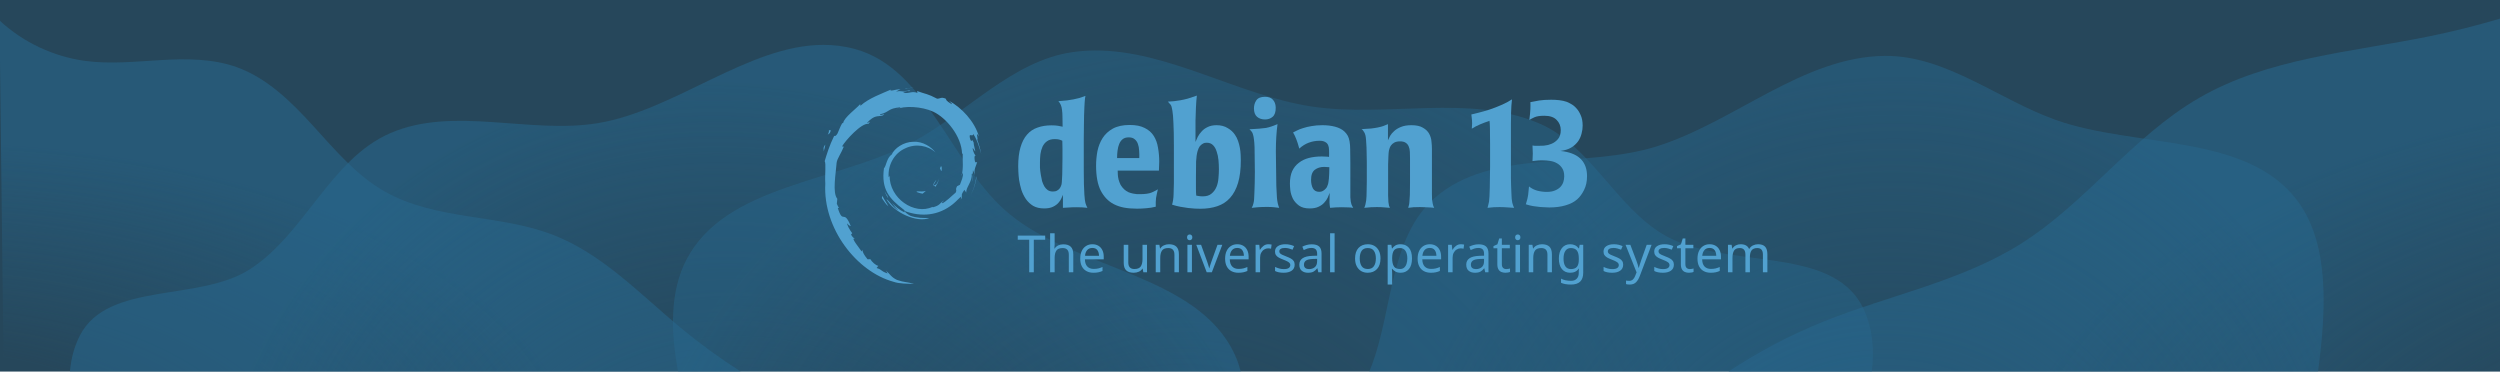
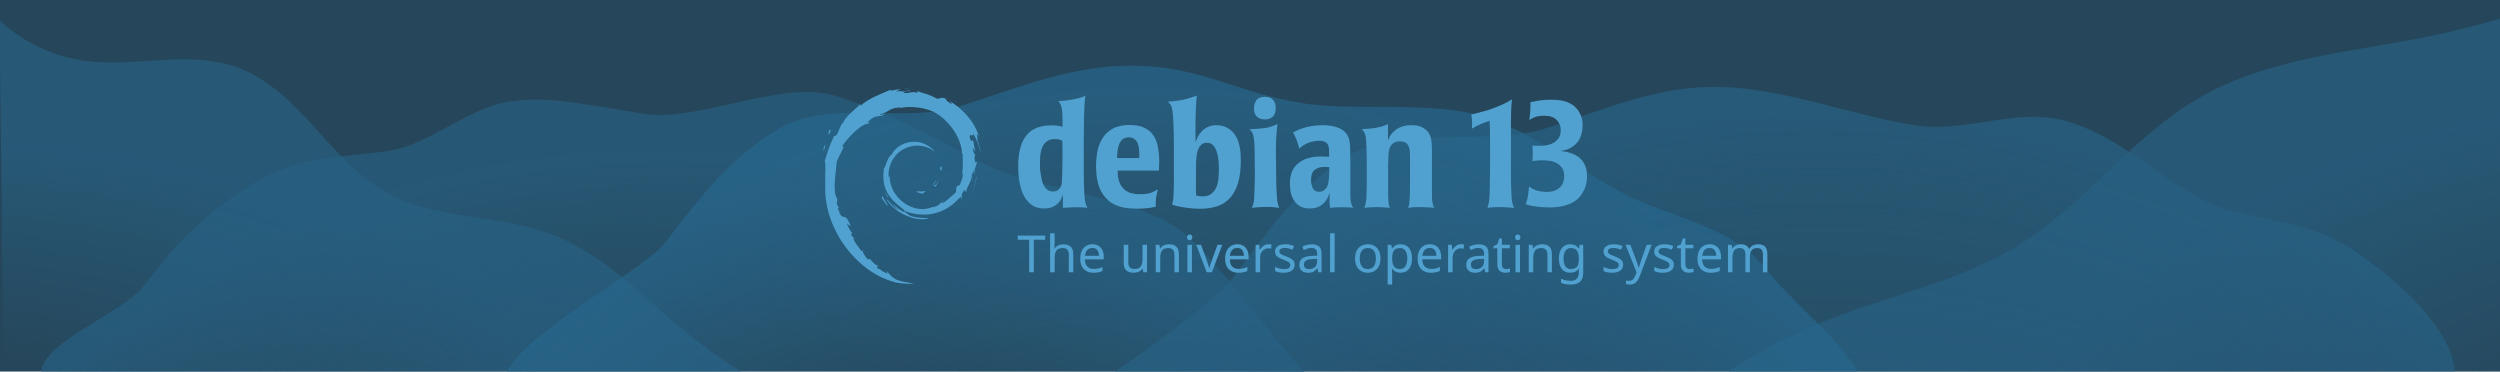
<svg xmlns="http://www.w3.org/2000/svg" xmlns:xlink="http://www.w3.org/1999/xlink" width="800" height="118.9" viewBox="0 0 211.667 31.459" version="1.1" id="svg5">
  <defs id="defs2">
-     <linearGradient id="linearGradient28982">
-       <stop style="stop-color:#27678d;stop-opacity:0;" offset="0.433" id="stop28978" />
-       <stop style="stop-color:#27678d;stop-opacity:1;" offset="1" id="stop28980" />
+     <linearGradient id="linearGradient1163">
+       <stop style="stop-color:#276082;stop-opacity:0;" offset="0.789" id="stop1161" />
+       <stop style="stop-color:#276082;stop-opacity:1;" offset="1" id="stop1159" />
    </linearGradient>
-     <linearGradient id="linearGradient28937">
-       <stop style="stop-color:#27678d;stop-opacity:0;" offset="0.232" id="stop28935" />
-       <stop style="stop-color:#27678d;stop-opacity:1;" offset="1" id="stop28933" />
+     <linearGradient id="linearGradient1153">
+       <stop style="stop-color:#276082;stop-opacity:0;" offset="0.611" id="stop1151" />
+       <stop style="stop-color:#276082;stop-opacity:1;" offset="1" id="stop1149" />
+     </linearGradient>
+     <linearGradient id="linearGradient1070">
+       <stop style="stop-color:#27678d;stop-opacity:0;" offset="0.673" id="stop1068" />
+       <stop style="stop-color:#27678d;stop-opacity:1;" offset="1" id="stop1066" />
    </linearGradient>
    <rect x="-43.098" y="-305.288" width="1126.576" height="110.214" id="rect24844" />
    <radialGradient xlink:href="#linearGradient3744" id="radialGradient3746" cx="2002.596" cy="1425.461" fx="2002.596" fy="1425.461" r="513.49" gradientTransform="matrix(3.6027848e-4,-0.06953806,0.1260322,3.3077832e-4,53.91685,182.1779)" gradientUnits="userSpaceOnUse" />
    <linearGradient id="linearGradient3744">
      <stop style="stop-color:#276082;stop-opacity:0;" offset="0.371" id="stop3742" />
      <stop style="stop-color:#276082;stop-opacity:1;" offset="1" id="stop3740" />
    </linearGradient>
    <radialGradient xlink:href="#linearGradient3744" id="radialGradient3746-1" cx="2002.596" cy="1425.461" fx="2002.596" fy="1425.461" r="513.49" gradientTransform="matrix(-3.0892594e-4,-0.0551503,-0.1080681,2.6233871e-4,148.5222,150.3879)" gradientUnits="userSpaceOnUse" />
-     <radialGradient xlink:href="#linearGradient28982" id="radialGradient28939" cx="61.923" cy="49.382" fx="61.923" fy="49.382" r="43.943" gradientTransform="matrix(0.5794151,-0.8150326,0.8979748,0.6383796,-15.7141,71.29688)" gradientUnits="userSpaceOnUse" />
-     <radialGradient xlink:href="#linearGradient28937" id="radialGradient28939-2" cx="61.923" cy="49.382" fx="61.923" fy="49.382" r="43.943" gradientTransform="matrix(-0.5794151,-0.8150326,-0.8979748,0.6383796,178.6398,67.87651)" gradientUnits="userSpaceOnUse" />
-     <radialGradient xlink:href="#linearGradient28937" id="radialGradient28939-2-7" cx="61.923" cy="49.382" fx="61.923" fy="49.382" r="43.943" gradientTransform="matrix(0.451166,-0.8924401,0.8497058,0.429562,88.99465,83.93942)" gradientUnits="userSpaceOnUse" />
+     <radialGradient xlink:href="#linearGradient1070" id="radialGradient1146" gradientUnits="userSpaceOnUse" gradientTransform="matrix(1.178463,-1.134409,1.183291,1.229244,18.1901,-35.61828)" cx="-16.276" cy="86.17" fx="-16.276" fy="86.17" r="48.74" />
+     <radialGradient xlink:href="#linearGradient1153" id="radialGradient1155" cx="148.592" cy="163.661" fx="148.592" fy="163.661" r="58.742" gradientTransform="matrix(0.8530812,-1.00604,1.103658,0.935857,-146.4901,86.71737)" gradientUnits="userSpaceOnUse" />
+     <radialGradient xlink:href="#linearGradient1163" id="radialGradient1165" cx="57.145" cy="165.314" fx="57.145" fy="165.314" r="57.339" gradientTransform="matrix(0.9543641,-0.9827105,1.089691,1.058259,-169.9396,-23.32075)" gradientUnits="userSpaceOnUse" />
  </defs>
  <g id="layer1" style="display:inline">
    <path id="rect2322" style="display:inline;fill:#26475b;fill-opacity:1;fill-rule:evenodd;stroke-width:0.266" d="M 0,0 V 31.459 H 211.667 V 0 Z" />
    <path id="path1990" style="display:inline;opacity:0.717;fill:url(#radialGradient3746);fill-opacity:1;stroke-width:0.536" d="m 211.667,1.578 c -1.957,0.581 -3.939,1.079 -5.939,1.487 -6.647,1.356 -13.683,1.834 -19.554,5.233 -5.629,3.26 -9.562,8.872 -15.068,12.337 -5.09,3.202 -11.166,4.357 -16.744,6.603 -2.808,1.131 -5.497,2.551 -8.021,4.221 h 65.326 z" />
    <path id="path1990-2" style="display:inline;opacity:0.717;fill:url(#radialGradient3746-1);fill-opacity:1;stroke-width:0.442" d="M 0,1.769 V 5.137 L 0.307,31.459 H 62.715 C 60.949,30.333 59.253,29.098 57.641,27.762 54.197,24.905 51.02,21.518 46.85,19.896 44.554,19.003 42.081,18.699 39.648,18.315 37.215,17.931 34.746,17.442 32.602,16.23 30.202,14.873 28.383,12.712 26.527,10.673 24.67,8.634 22.633,6.613 20.037,5.685 18.01,4.96 15.801,4.962 13.652,5.085 11.504,5.209 9.34,5.443 7.207,5.156 4.535,4.795 1.983,3.596 0,1.769 Z" />
-     <path id="path28930" style="display:inline;opacity:0.563;fill:url(#radialGradient28939);fill-opacity:1;stroke-width:3.592" d="M 69.694,3.799 C 63.362,3.815 57.149,9.343 50.624,10.425 44.833,11.384 38.419,8.942 33.034,11.277 27.972,13.473 25.795,19.82 21.151,22.8 16.823,25.577 9.128,23.822 6.772,28.393 6.278,29.352 6.014,30.384 5.921,31.459 H 105.044 c -0.123,-0.496 -0.285,-0.98 -0.502,-1.447 C 101.388,23.214 91.252,22.879 85.465,18.118 80.545,14.072 78.556,5.854 72.417,4.158 71.506,3.906 70.599,3.796 69.694,3.799 Z" />
-     <path id="path28930-9" style="display:inline;opacity:0.472;fill:url(#radialGradient28939-2);fill-opacity:1;stroke-width:3.592" d="m 92.707,4.275 c -0.639,0.003 -1.28,0.049 -1.924,0.143 -5.097,0.744 -8.932,5.134 -13.463,7.585 -6.338,3.428 -15.846,3.572 -19.187,9.956 -1.416,2.705 -1.36,6.065 -0.721,9.5 H 158.478 c 0.233,-1.935 0.054,-3.795 -0.77,-5.446 -2.68,-5.372 -11.768,-3.091 -16.916,-6.179 -4.023,-2.413 -6.167,-7.553 -10.484,-9.389 C 124.396,7.931 117.44,9.972 111.086,9.022 104.866,8.092 98.885,4.242 92.707,4.275 Z" />
-     <path id="path28930-9-1" style="display:inline;opacity:0.496;fill:url(#radialGradient28939-2-7);fill-opacity:1;stroke-width:3.592" d="m 159.589,4.731 c -6.939,0.065 -12.73,5.602 -19.354,7.672 -6.132,1.916 -13.943,0.127 -18.774,4.363 -3.768,3.305 -3.549,9.374 -5.284,14.076 -0.076,0.206 -0.163,0.411 -0.245,0.617 h 80.326 c 0.698,-5.187 0.99,-10.765 -1.71,-14.418 -4.283,-5.794 -13.701,-4.474 -20.49,-6.886 -4.853,-1.725 -9.318,-5.472 -14.469,-5.424 z" />
+     <path id="path944" style="opacity:0.697;fill:url(#radialGradient1165);fill-opacity:1;stroke-width:1.926" d="m 33.907,12.565 c -3.293,0.851 -8.065,0.186 -12.676,3.112 -4.244,2.694 -6.232,4.874 -9.093,8.558 -1.765,2.273 -8.379,4.645 -8.662,7.224 L 110.852,31.94 c -2.792,-2.871 -8.088,-10.328 -10.786,-12.345 C 95.955,16.521 87.276,16.013 83.208,13.82 79.232,11.678 74.913,9.394 70.591,8.084 66.25,6.768 59.078,10.338 54.595,9.649 49.159,8.813 45.855,7.965 42.452,8.734 39.838,9.324 36.32,11.942 33.907,12.565 Z" />
+     <path id="path1142" style="opacity:0.737;fill:url(#radialGradient1155);fill-opacity:1;stroke-width:1.926" d="m 145.622,7.36 c -5.256,-0.116 -9.602,1.85 -14.606,3.466 -5.197,1.678 -12.539,-0.399 -17.149,2.527 -4.244,2.694 -6.637,6.491 -9.498,10.175 -1.191,1.533 -5.962,5.262 -9.974,7.931 H 207.844 c -0.365,-3.883 -4.977,-7.653 -7.643,-9.637 -5.186,-3.86 -9.778,-2.774 -13.846,-4.967 -3.976,-2.142 -6.903,-5.235 -11.225,-6.545 -4.341,-1.316 -8.501,0.986 -12.984,0.296 -5.436,-0.836 -11.025,-3.124 -16.523,-3.246 z" />
+     <path id="path1140" style="display:inline;opacity:0.703;fill:url(#radialGradient1146);fill-opacity:1;stroke-width:1.926" d="M 96.272,5.564 C 91.016,5.448 86.48,7.321 81.477,8.937 c -5.197,1.678 -11.272,-0.749 -15.882,2.178 -4.244,2.694 -6.46,5.8 -9.321,9.484 -1.673,2.154 -11.626,7.456 -13.351,10.86 H 157.283 C 155.445,28.353 151.673,25.551 149.465,22.722 146.622,19.078 141.293,18.452 137.225,16.259 133.249,14.117 129.808,11.152 125.486,9.842 121.145,8.526 114.857,9.444 110.374,8.755 104.938,7.918 101.771,5.686 96.272,5.564 Z" />
  </g>
  <g id="g28675" transform="translate(45.06328,-2.359595)" style="display:inline">
-     <text xml:space="preserve" transform="matrix(0.1808537,0,0,0.1808537,48.85828,76.51912)" id="text24842" style="font-style:normal;font-variant:normal;font-weight:normal;font-stretch:normal;font-size:24px;font-family:Poppl-Laudatio;-inkscape-font-specification:'Poppl-Laudatio, Normal';font-variant-ligatures:normal;font-variant-caps:normal;font-variant-numeric:normal;font-variant-east-asian:normal;white-space:pre;shape-inside:url(#rect24844);opacity:1;fill:#51a1d0;fill-opacity:1;stroke-width:7.281">
-       <tspan x="-43.098" y="-282.6" id="tspan29098">The universal operating system</tspan>
+     <text xml:space="preserve" transform="matrix(0.1808537,0,0,0.1808537,48.85828,76.51912)" id="text24842" style="font-style:normal;font-variant:normal;font-weight:normal;font-stretch:normal;font-size:24px;font-family:Poppl-Laudatio;-inkscape-font-specification:'Poppl-Laudatio, Normal';font-variant-ligatures:normal;font-variant-caps:normal;font-variant-numeric:normal;font-variant-east-asian:normal;white-space:pre;shape-inside:url(#rect24844);display:inline;opacity:1;fill:#51a1d0;fill-opacity:1;stroke-width:7.281">
+       <tspan x="-43.098" y="-282.6" id="tspan1431">The universal operating system</tspan>
    </text>
    <g id="layer6" style="display:inline" transform="matrix(0.1509949,0,0,0.1509949,-161.7352,-79.56481)">
      <g id="g880001" style="display:inline;fill:#51a1d0;fill-opacity:1" transform="matrix(1.014472,0,0,1.014472,1234.571,591.7271)">
        <path fill="#51a1d0" d="m 51.986,57.297 c -1.797,0.025 0.34,0.926 2.686,1.287 0.648,-0.506 1.236,-1.018 1.76,-1.516 -1.461,0.358 -2.948,0.366 -4.446,0.229" id="path879977" style="fill:#51a1d0;fill-opacity:1" />
        <path fill="#51a1d0" d="m 61.631,54.893 c 1.07,-1.477 1.85,-3.094 2.125,-4.766 -0.24,1.192 -0.887,2.221 -1.496,3.307 -3.359,2.115 -0.316,-1.256 -0.002,-2.537 -3.612,4.546 -0.496,2.726 -0.627,3.996" id="path879979" style="fill:#51a1d0;fill-opacity:1" />
        <path fill="#51a1d0" d="m 65.191,45.629 c 0.217,-3.236 -0.637,-2.213 -0.924,-0.978 0.335,0.174 0.6,2.281 0.924,0.978" id="path879981" style="fill:#51a1d0;fill-opacity:1" />
        <path fill="#51a1d0" d="m 45.172,1.399 c 0.959,0.172 2.072,0.304 1.916,0.533 1.049,-0.23 1.287,-0.442 -1.916,-0.533" id="path879983" style="fill:#51a1d0;fill-opacity:1" />
        <path fill="#51a1d0" d="M 47.088,1.932 46.41,2.072 47.041,2.016 47.088,1.932" id="path879985" style="fill:#51a1d0;fill-opacity:1" />
        <path fill="#51a1d0" d="m 76.992,46.856 c 0.107,2.906 -0.85,4.316 -1.713,6.812 l -1.553,0.776 c -1.271,2.468 0.123,1.567 -0.787,3.53 -1.984,1.764 -6.021,5.52 -7.313,5.863 -0.943,-0.021 0.639,-1.113 0.846,-1.541 -2.656,1.824 -2.131,2.738 -6.193,3.846 L 60.16,65.878 C 50.142,70.591 36.226,61.251 36.409,48.507 c -0.107,0.809 -0.304,0.607 -0.526,0.934 -0.517,-6.557 3.028,-13.143 9.007,-15.832 5.848,-2.895 12.704,-1.707 16.893,2.197 -2.301,-3.014 -6.881,-6.209 -12.309,-5.91 -5.317,0.084 -10.291,3.463 -11.951,7.131 -2.724,1.715 -3.04,6.611 -4.227,7.507 -1.597,11.737 3.004,16.808 10.787,22.773 1.225,0.826 0.345,0.951 0.511,1.58 -2.586,-1.211 -4.954,-3.039 -6.901,-5.277 1.033,1.512 2.148,2.982 3.589,4.137 -2.438,-0.826 -5.695,-5.908 -6.646,-6.115 4.203,7.525 17.052,13.197 23.78,10.383 -3.113,0.115 -7.068,0.064 -10.566,-1.229 -1.469,-0.756 -3.467,-2.322 -3.11,-2.615 9.182,3.43 18.667,2.598 26.612,-3.771 2.021,-1.574 4.229,-4.252 4.867,-4.289 -0.961,1.445 0.164,0.695 -0.574,1.971 2.014,-3.248 -0.875,-1.322 2.082,-5.609 l 1.092,1.504 c -0.406,-2.696 3.348,-5.97 2.967,-10.234 0.861,-1.304 0.961,1.403 0.047,4.403 1.268,-3.328 0.334,-3.863 0.66,-6.609 0.352,0.923 0.814,1.904 1.051,2.878 -0.826,-3.216 0.848,-5.416 1.262,-7.285 -0.408,-0.181 -1.275,1.422 -1.473,-2.377 0.029,-1.65 0.459,-0.865 0.625,-1.271 -0.324,-0.186 -1.174,-1.451 -1.691,-3.877 0.375,-0.57 1.002,1.478 1.512,1.562 -0.328,-1.929 -0.893,-3.4 -0.916,-4.88 -1.49,-3.114 -0.527,0.415 -1.736,-1.337 -1.586,-4.947 1.316,-1.148 1.512,-3.396 2.404,3.483 3.775,8.881 4.404,11.117 -0.48,-2.726 -1.256,-5.367 -2.203,-7.922 0.73,0.307 -1.176,-5.609 0.949,-1.691 C 83.519,18.706 76.074,10.902 69.225,7.24 70.063,8.007 71.121,8.97 70.741,9.121 67.335,7.093 67.934,6.935 67.446,6.078 64.671,4.949 64.489,6.169 62.651,6.08 57.421,3.306 56.413,3.601 51.6,1.863 l 0.219,1.023 c -3.465,-1.154 -4.037,0.438 -7.782,0.004 -0.228,-0.178 1.2,-0.644 2.375,-0.815 -3.35,0.442 -3.193,-0.66 -6.471,0.122 0.808,-0.567 1.662,-0.942 2.524,-1.424 -2.732,0.166 -6.522,1.59 -5.352,0.295 -4.456,1.988 -12.37,4.779 -16.811,8.943 l -0.14,-0.933 c -2.035,2.443 -8.874,7.296 -9.419,10.46 l -0.544,0.127 c -1.059,1.793 -1.744,3.825 -2.584,5.67 -1.385,2.36 -2.03,0.908 -1.833,1.278 -2.724,5.523 -4.077,10.164 -5.246,13.97 0.833,1.245 0.02,7.495 0.335,12.497 -1.368,24.704 17.338,48.69 37.785,54.228 2.997,1.072 7.454,1.031 11.245,1.141 -4.473,-1.279 -5.051,-0.678 -9.408,-2.197 -3.143,-1.48 -3.832,-3.17 -6.058,-5.102 l 0.881,1.557 c -4.366,-1.545 -2.539,-1.912 -6.091,-3.037 l 0.941,-1.229 C 28.751,98.334 26.418,96.056 25.78,94.795 l -1.548,0.061 c -1.86,-2.295 -2.851,-3.949 -2.779,-5.23 l -0.5,0.891 c -0.567,-0.973 -6.843,-8.607 -3.587,-6.83 -0.605,-0.553 -1.409,-0.9 -2.281,-2.484 l 0.663,-0.758 c -1.567,-2.016 -2.884,-4.6 -2.784,-5.461 0.836,1.129 1.416,1.34 1.99,1.533 -3.957,-9.818 -4.179,-0.541 -7.176,-9.994 L 8.412,66.472 C 7.926,65.74 7.631,64.945 7.24,64.165 l 0.276,-2.75 C 4.667,58.121 6.719,47.409 7.13,41.534 7.415,39.145 9.508,36.602 11.1,32.614 l -0.97,-0.167 c 1.854,-3.234 10.586,-12.988 14.63,-12.486 1.959,-2.461 -0.389,-0.009 -0.772,-0.629 4.303,-4.453 5.656,-3.146 8.56,-3.947 3.132,-1.859 -2.688,0.725 -1.203,-0.709 5.414,-1.383 3.837,-3.144 10.9,-3.846 0.745,0.424 -1.729,0.655 -2.35,1.205 4.511,-2.207 14.275,-1.705 20.617,1.225 7.359,3.439 15.627,13.605 15.953,23.17 l 0.371,0.1 c -0.188,3.802 0.582,8.199 -0.752,12.238 l 0.908,-1.912" id="path879987" style="fill:#51a1d0;fill-opacity:1" />
        <path fill="#51a1d0" d="m 32.372,59.764 -0.252,1.26 c 1.181,1.604 2.118,3.342 3.626,4.596 -1.085,-2.118 -1.891,-2.993 -3.374,-5.856" id="path879989" style="fill:#51a1d0;fill-opacity:1" />
        <path fill="#51a1d0" d="m 35.164,59.654 c -0.625,-0.691 -0.995,-1.523 -1.409,-2.352 0.396,1.457 1.207,2.709 1.962,3.982 l -0.553,-1.63" id="path879991" style="fill:#51a1d0;fill-opacity:1" />
        <path fill="#51a1d0" d="m 84.568,48.916 -0.264,0.662 c -0.484,3.438 -1.529,6.84 -3.131,9.994 1.77,-3.328 2.915,-6.968 3.395,-10.656" id="path879993" style="fill:#51a1d0;fill-opacity:1" />
        <path fill="#51a1d0" d="M 45.527,0.537 C 46.742,0.092 48.514,0.293 49.803,0 48.123,0.141 46.451,0.225 44.8,0.438 l 0.727,0.099" id="path879995" style="fill:#51a1d0;fill-opacity:1" />
        <path fill="#51a1d0" d="m 2.872,23.219 c 0.28,2.592 -1.95,3.598 0.494,1.889 1.31,-2.951 -0.512,-0.815 -0.494,-1.889" id="path879997" style="fill:#51a1d0;fill-opacity:1" />
        <path fill="#51a1d0" d="M 0,35.215 C 0.563,33.487 0.665,32.449 0.88,31.449 -0.676,33.438 0.164,33.862 0,35.215" id="path879999" style="fill:#51a1d0;fill-opacity:1" />
      </g>
    </g>
    <g aria-label="debian 13" transform="matrix(0.1598881,0,0,0.1598881,39.06976,-35.4764)" id="text28448" style="font-size:80px;font-family:Poppl-Laudatio;-inkscape-font-specification:'Poppl-Laudatio, Normal';white-space:pre;shape-inside:url(#rect28450);fill:#51a1d0;stroke-width:7.281">
      <path d="m 12.978,324.697 q 0,-5.92 1.2,-10 1.2,-4.16 3.44,-6.72 2.24,-2.64 5.52,-3.76 3.28,-1.2 7.36,-1.2 2.32,0 3.6,0.24 1.28,0.24 2.4,0.48 0,-2.96 -0.08,-5.12 0,-2.16 -0.24,-3.76 -0.16,-1.6 -0.64,-2.64 -0.48,-1.12 -1.28,-2 2.56,-0.16 4.48,-0.4 1.92,-0.24 3.52,-0.56 1.68,-0.32 3.12,-0.72 1.52,-0.48 3.2,-1.12 -0.16,0.72 -0.24,1.44 -0.08,0.72 -0.16,1.84 -0.08,1.04 -0.16,2.8 -0.08,1.68 -0.16,4.32 0,1.84 -0.08,5.12 -0.08,3.28 -0.08,7.28 0,3.92 0,8.24 0,4.32 0,8.4 0,4 0.08,7.36 0.08,3.36 0.24,5.44 0.08,1.6 0.24,2.64 0.16,1.04 0.32,1.84 0.24,0.8 0.48,1.36 0.24,0.56 0.56,1.2 -1.36,-0.16 -2.56,-0.24 -1.12,-0.08 -2.96,-0.08 -2.96,0 -4.64,0.16 -1.68,0.08 -2.8,0.16 v -6.88 q -0.24,0.64 -0.8,1.84 -0.48,1.2 -1.6,2.4 -1.04,1.2 -2.88,2.08 -1.84,0.88 -4.64,0.88 -3.44,0 -5.84,-1.36 -2.32,-1.44 -3.84,-3.6 -1.52,-2.24 -2.4,-4.88 -0.8,-2.72 -1.2,-5.2 -0.32,-2.48 -0.4,-4.4 -0.08,-2 -0.08,-2.88 z m 23.36,-13.52 q -0.8,-0.4 -1.68,-0.64 -0.88,-0.24 -2.32,-0.24 -2.56,0 -4.08,1.12 -1.52,1.04 -2.4,2.88 -0.8,1.76 -1.12,4 -0.24,2.24 -0.24,4.48 0,0.88 0,2.56 0.08,1.68 0.48,4 0.24,1.6 0.64,3.2 0.48,1.52 1.2,2.8 0.72,1.2 1.84,2 1.12,0.72 2.72,0.72 1.36,0 2.16,-0.48 0.88,-0.48 1.36,-1.12 0.48,-0.64 0.72,-1.28 0.24,-0.64 0.32,-0.96 0.16,-0.8 0.24,-2.88 0.16,-2.16 0.16,-4.88 0.08,-2.8 0.08,-5.76 0,-3.04 0,-5.6 z" id="path28523" />
      <path d="m 65.658,326.977 q 0,0.96 0.08,2.24 0.08,1.2 0.4,2.56 0.4,1.36 1.04,2.72 0.72,1.28 1.92,2.4 1.04,0.96 2.24,1.52 1.28,0.48 2.4,0.72 1.2,0.24 2.16,0.32 1.04,0 1.52,0 4.16,0 6.24,-0.88 2.16,-0.96 3.28,-1.68 -0.64,2.64 -0.96,4.56 -0.24,1.92 -0.16,4.64 -2.48,0.64 -4.96,0.8 -2.4,0.24 -4.96,0.24 -3.84,0 -6.88,-0.56 -2.96,-0.56 -5.44,-1.84 -4.32,-2.24 -6.88,-7.12 -2.48,-4.88 -2.48,-13.28 0,-3.84 0.72,-7.68 0.8,-3.84 2.72,-6.88 2,-3.12 5.44,-5.04 3.52,-1.92 8.96,-1.92 4.88,0 7.92,1.6 3.12,1.52 4.8,4.24 1.68,2.64 2.24,6.24 0.64,3.52 0.64,7.44 l -0.16,4.64 z m 11.44,-6.64 q 0.08,-2 -0.08,-3.92 -0.08,-2 -0.64,-3.52 -0.56,-1.6 -1.76,-2.56 -1.12,-0.96 -3.12,-0.96 -2,0 -3.2,0.96 -1.2,0.96 -1.84,2.56 -0.64,1.52 -0.88,3.52 -0.24,1.92 -0.24,3.92 z" id="path28525" />
      <path d="m 95.418,314.057 q 0,-7.92 -0.24,-12.24 -0.16,-4.4 -0.56,-6.64 -0.32,-2.32 -0.96,-3.12 -0.64,-0.8 -1.44,-1.6 1.68,-0.08 3.28,-0.24 1.6,-0.16 3.36,-0.48 1.84,-0.32 3.92,-0.88 2.08,-0.64 4.8,-1.6 -0.32,2.72 -0.48,6.32 -0.16,3.6 -0.24,7.12 0,3.52 0,6.56 0,3.04 0,4.56 0.48,-1.2 1.2,-2.72 0.8,-1.52 2.08,-2.88 1.28,-1.44 3.2,-2.32 1.92,-0.96 4.72,-0.96 3.36,0 5.84,1.52 2.48,1.44 3.84,3.52 1.04,1.44 1.68,3.36 0.64,1.84 0.96,3.68 0.32,1.84 0.4,3.6 0.08,1.76 0.08,2.96 0,6.96 -1.44,11.84 -1.44,4.88 -4.24,8 -2.72,3.04 -6.72,4.4 -4,1.36 -9.04,1.36 -1.2,0 -2.88,-0.08 -1.6,-0.08 -3.6,-0.32 -1.92,-0.24 -4.08,-0.64 -2.16,-0.4 -4.4,-1.12 0.72,-2.4 0.8,-5.44 0.16,-3.12 0.16,-6.08 z m 23.84,12.16 q 0,-2.4 -0.24,-4.88 -0.24,-2.48 -0.96,-4.48 -0.64,-2.08 -1.92,-3.36 -1.28,-1.28 -3.28,-1.28 -0.4,0 -1.04,0.08 -0.56,0.08 -1.28,0.56 -0.72,0.4 -1.44,1.28 -0.64,0.88 -1.12,2.48 -0.64,2.24 -0.8,5.52 -0.08,3.28 -0.08,8.4 0,3.28 0,5.84 0,2.48 0.16,3.84 0.4,0 1.36,0.24 0.96,0.16 2.08,0.16 2.96,0 4.64,-1.44 1.76,-1.44 2.64,-3.6 0.88,-2.16 1.04,-4.64 0.24,-2.56 0.24,-4.72 z" id="path28527" />
      <path d="m 138.138,314.697 q -0.08,-2.64 -0.32,-4.16 -0.16,-1.6 -0.48,-2.56 -0.24,-1.04 -0.72,-1.6 -0.48,-0.64 -1.2,-1.28 3.04,-0.16 5.12,-0.32 2.08,-0.16 3.68,-0.4 1.6,-0.32 2.96,-0.8 1.44,-0.48 3.12,-1.2 -0.88,6.4 -0.88,14.48 0.08,8 0.24,18.16 0.08,2.96 0.32,6.16 0.24,3.2 1.2,5.52 -1.36,-0.16 -2.8,-0.32 -1.36,-0.16 -3.6,-0.16 -2.8,0 -4.8,0.16 -2,0.16 -3.36,0.32 0.32,-0.64 0.56,-1.12 0.24,-0.56 0.4,-1.36 0.24,-0.88 0.32,-2.16 0.08,-1.28 0.16,-3.44 0.08,-2.16 0.16,-4.96 0.08,-2.8 0.08,-5.92 0,-3.12 -0.08,-6.4 0,-3.36 -0.08,-6.64 z m 11.2,-21.2 q 0.08,3.52 -1.6,4.96 -1.6,1.44 -4.08,1.44 -2.56,0 -4.24,-1.44 -1.6,-1.44 -1.6,-4.4 0,-2.48 1.28,-4.32 1.28,-1.84 4.56,-1.84 2.8,0 4.16,1.52 1.44,1.52 1.52,4.08 z" id="path28529" />
      <path d="m 188.858,341.097 q 0.16,2.56 0.56,3.68 0.4,1.04 0.96,1.92 -1.36,-0.24 -2.88,-0.24 -1.52,-0.08 -3.28,-0.08 -1.6,0 -3.04,0.08 -1.44,0.08 -3.04,0.24 -0.24,-1.2 -0.32,-2.88 0,-1.68 0.08,-5.04 -0.4,1.12 -1.04,2.56 -0.64,1.36 -1.84,2.64 -1.12,1.28 -3.04,2.16 -1.84,0.88 -4.64,0.88 -3.6,0 -5.68,-1.52 -2.08,-1.52 -3.2,-3.6 -1.04,-2.16 -1.36,-4.32 -0.24,-2.24 -0.24,-3.68 0,-3.92 1.2,-6.64 1.28,-2.72 3.52,-4.4 2.24,-1.76 5.28,-2.56 3.12,-0.8 6.88,-0.8 1.36,0 2.16,0.08 0.88,0 1.68,0.16 0.08,-2 0,-3.6 0,-1.6 -0.48,-2.64 -0.48,-1.12 -1.6,-1.68 -1.04,-0.64 -2.96,-0.64 -2.96,0 -5.76,1.04 -2.72,1.04 -4.96,3.12 -0.88,-3.28 -1.6,-5.04 -0.72,-1.84 -1.68,-3.52 0.8,-0.4 2.08,-1.04 1.36,-0.72 3.28,-1.28 1.92,-0.64 4.4,-1.04 2.56,-0.48 5.84,-0.48 3.6,0 6.64,0.8 3.04,0.8 4.88,2.48 1.2,1.12 1.84,2.32 0.64,1.2 0.96,3.04 0.32,1.76 0.32,4.4 0.08,2.56 0.08,6.48 z m -13.84,-16.08 q -2.96,0 -4.96,1.52 -2,1.52 -2,5.36 0,2.56 0.96,4.48 1.04,1.84 3.36,1.84 0.24,0 0.8,-0.08 0.64,-0.08 1.28,-0.48 0.72,-0.4 1.36,-1.12 0.72,-0.72 1.12,-2.08 0.24,-0.64 0.32,-1.36 0.16,-0.8 0.24,-1.84 0.08,-1.12 0.16,-2.56 0.08,-1.44 0.08,-3.52 z" id="path28531" />
      <path d="m 208.778,310.937 q 0.4,-0.96 1.12,-2.32 0.8,-1.36 2.16,-2.56 1.36,-1.28 3.52,-2.16 2.24,-0.96 5.6,-0.96 4,0 6.16,1.36 2.24,1.28 3.28,3.2 1.04,1.92 1.2,4.08 0.24,2.16 0.24,3.84 v 23.92 q 0,1.84 0.08,3.04 0.16,1.2 0.32,2 0.16,0.72 0.32,1.28 0.24,0.48 0.48,1.04 -0.8,-0.08 -1.52,-0.16 -0.72,-0.08 -1.6,-0.08 -0.8,-0.08 -1.92,-0.08 -1.04,-0.08 -2.48,-0.08 -2.08,0 -3.44,0.08 -1.28,0.08 -2.8,0.32 0.16,-0.56 0.32,-1.2 0.24,-0.64 0.32,-2 0.16,-1.36 0.24,-3.68 0.08,-2.4 0.08,-6.48 v -12.72 q 0,-1.92 -0.08,-3.6 -0.08,-1.68 -0.64,-2.88 -0.48,-1.2 -1.6,-1.92 -1.04,-0.72 -2.96,-0.72 -1.84,0 -3.04,0.64 -1.12,0.64 -1.76,1.52 -0.56,0.8 -0.8,1.68 -0.24,0.8 -0.32,1.2 -0.16,0.96 -0.24,2.88 -0.08,1.84 -0.16,4.32 0,2.4 0,5.12 0,2.72 0,5.36 0,3.76 0,6 0.08,2.16 0.16,3.44 0.16,1.28 0.32,1.92 0.24,0.56 0.48,1.12 -1.44,-0.16 -2.96,-0.24 -1.52,-0.16 -3.92,-0.16 -1.6,0 -3.12,0.08 -1.52,0.08 -3.6,0.32 0.4,-0.8 0.64,-1.84 0.24,-1.12 0.4,-2.16 0.08,-0.56 0.16,-2.08 0.08,-1.52 0.08,-3.52 0.08,-2.08 0.08,-4.56 0,-2.56 0,-5.2 0,-2.64 0,-4.8 0,-2.24 -0.08,-4.16 0,-1.92 -0.08,-3.76 -0.08,-1.84 -0.24,-3.84 -0.16,-2.8 -0.96,-4.08 -0.72,-1.28 -1.44,-1.68 2.96,-0.16 5.04,-0.32 2.08,-0.24 3.6,-0.56 1.6,-0.32 2.8,-0.72 1.28,-0.48 2.56,-1.04 z" id="path28533" />
      <path d="m 273.896,323.417 q 0,2.16 0,4 0,1.76 0,3.52 0.08,1.76 0.08,3.68 0.08,1.84 0.16,4.08 0.08,1.92 0.16,3.2 0.16,1.28 0.32,2.16 0.24,0.88 0.48,1.52 0.24,0.56 0.48,1.12 -1.6,-0.16 -3.68,-0.24 -2,-0.16 -4.08,-0.16 -1.6,0 -3.04,0.08 -1.44,0.08 -3.28,0.32 0.24,-0.8 0.4,-1.52 0.24,-0.72 0.4,-1.76 0.16,-1.12 0.24,-2.8 0.08,-1.68 0.16,-4.48 l 0.16,-11.2 v -12 q 0,-5.28 -0.08,-8.48 -0.08,-3.2 -0.24,-3.84 -2.56,0.88 -4.88,1.84 -2.32,0.96 -4.48,2.32 l 0.16,-2.64 q 0,-1.68 -0.16,-2.8 -0.08,-1.2 -0.24,-2.08 1.36,-0.32 3.92,-0.96 2.56,-0.64 5.6,-1.6 3.12,-1.04 6.24,-2.4 3.2,-1.36 5.76,-3.04 -0.16,1.92 -0.32,3.44 -0.08,1.44 -0.16,3.68 0,2.24 -0.08,6 0,3.76 0,10.24 z" id="path28535" />
      <path d="m 295.235,289.457 q 2.32,0 4.32,0.24 2.08,0.24 3.92,0.88 0.88,0.32 2.24,1.12 1.44,0.72 2.8,2.24 1.36,1.44 2.32,3.68 1.04,2.24 1.04,5.6 0,2 -0.56,4.08 -0.48,2.08 -1.68,3.92 -1.2,1.76 -3.12,3.12 -1.92,1.36 -4.64,1.92 l -1.76,0.32 1.84,0.24 q 6.24,1.04 9.2,4.32 3.04,3.28 3.04,8.8 0,4.24 -1.6,7.36 -1.52,3.04 -3.6,4.88 -2.32,2.08 -6.16,3.2 -3.76,1.12 -8.64,1.12 -0.48,0 -1.76,-0.08 -1.28,0 -3.04,-0.16 -1.76,-0.16 -3.76,-0.48 -1.92,-0.32 -3.84,-0.96 0.32,-1.04 0.56,-2 0.32,-0.96 0.48,-2 0.24,-1.12 0.32,-2.4 0.16,-1.28 0.32,-3.04 2,1.6 4.4,2.24 2.48,0.64 5.04,0.64 2.48,0 4.24,-0.72 1.76,-0.72 2.88,-1.84 1.12,-1.2 1.6,-2.64 0.48,-1.52 0.48,-3.04 0,-2.64 -1.04,-4.24 -1.04,-1.68 -2.72,-2.64 -1.6,-0.96 -3.68,-1.28 -2.08,-0.32 -4.24,-0.32 -2.08,0 -3.04,0.16 -0.96,0.08 -2.08,0.24 0.08,-1.04 0.08,-2 0.08,-0.96 0.08,-2 -0.08,-1.12 -0.08,-2.08 0,-1.04 -0.08,-2.16 0.64,0.08 1.28,0.16 0.64,0 1.68,0 1.04,0 3.04,-0.08 2,-0.16 4,-0.96 2,-0.8 3.44,-2.48 1.52,-1.68 1.52,-4.8 0,-3.2 -2.16,-5.36 -2.08,-2.24 -6.56,-2.24 -3.44,0 -5.2,0.8 -1.76,0.8 -2.72,1.44 0.48,-3.68 0.56,-5.68 0.08,-2 0,-3.76 2.16,-0.48 4.64,-0.88 2.56,-0.4 6.4,-0.4 z" id="path28537" />
    </g>
  </g>
</svg>
